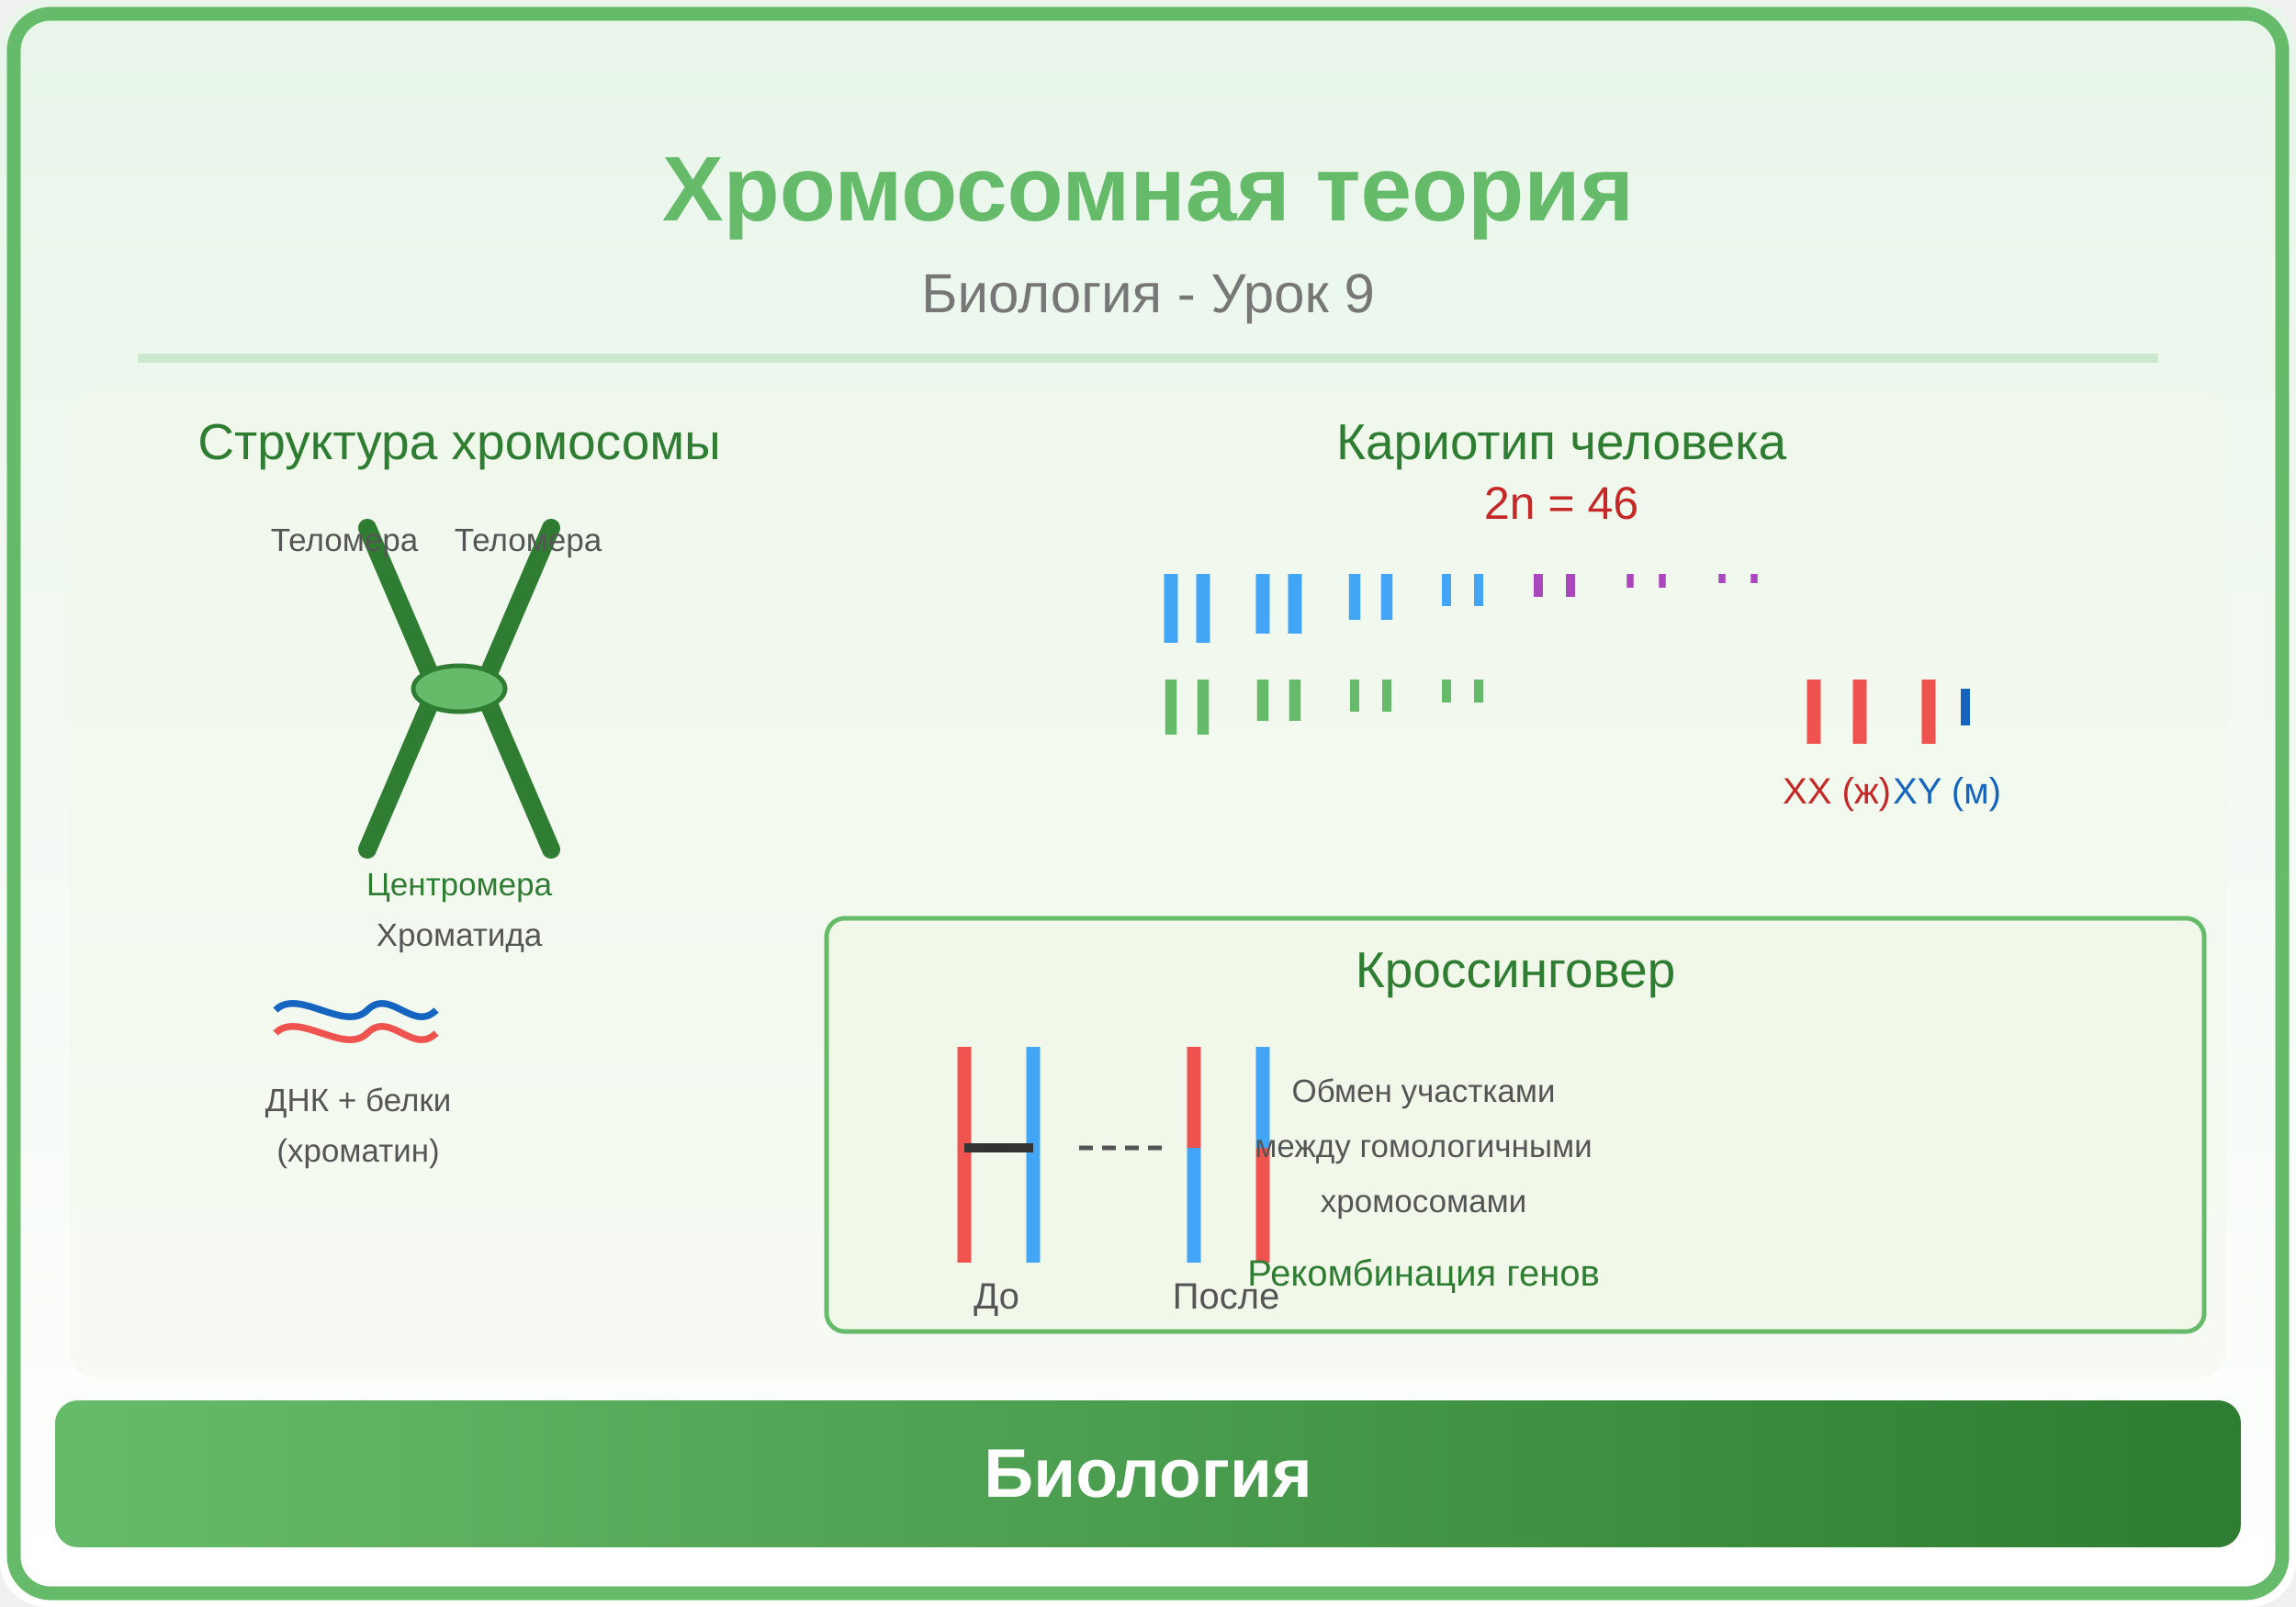
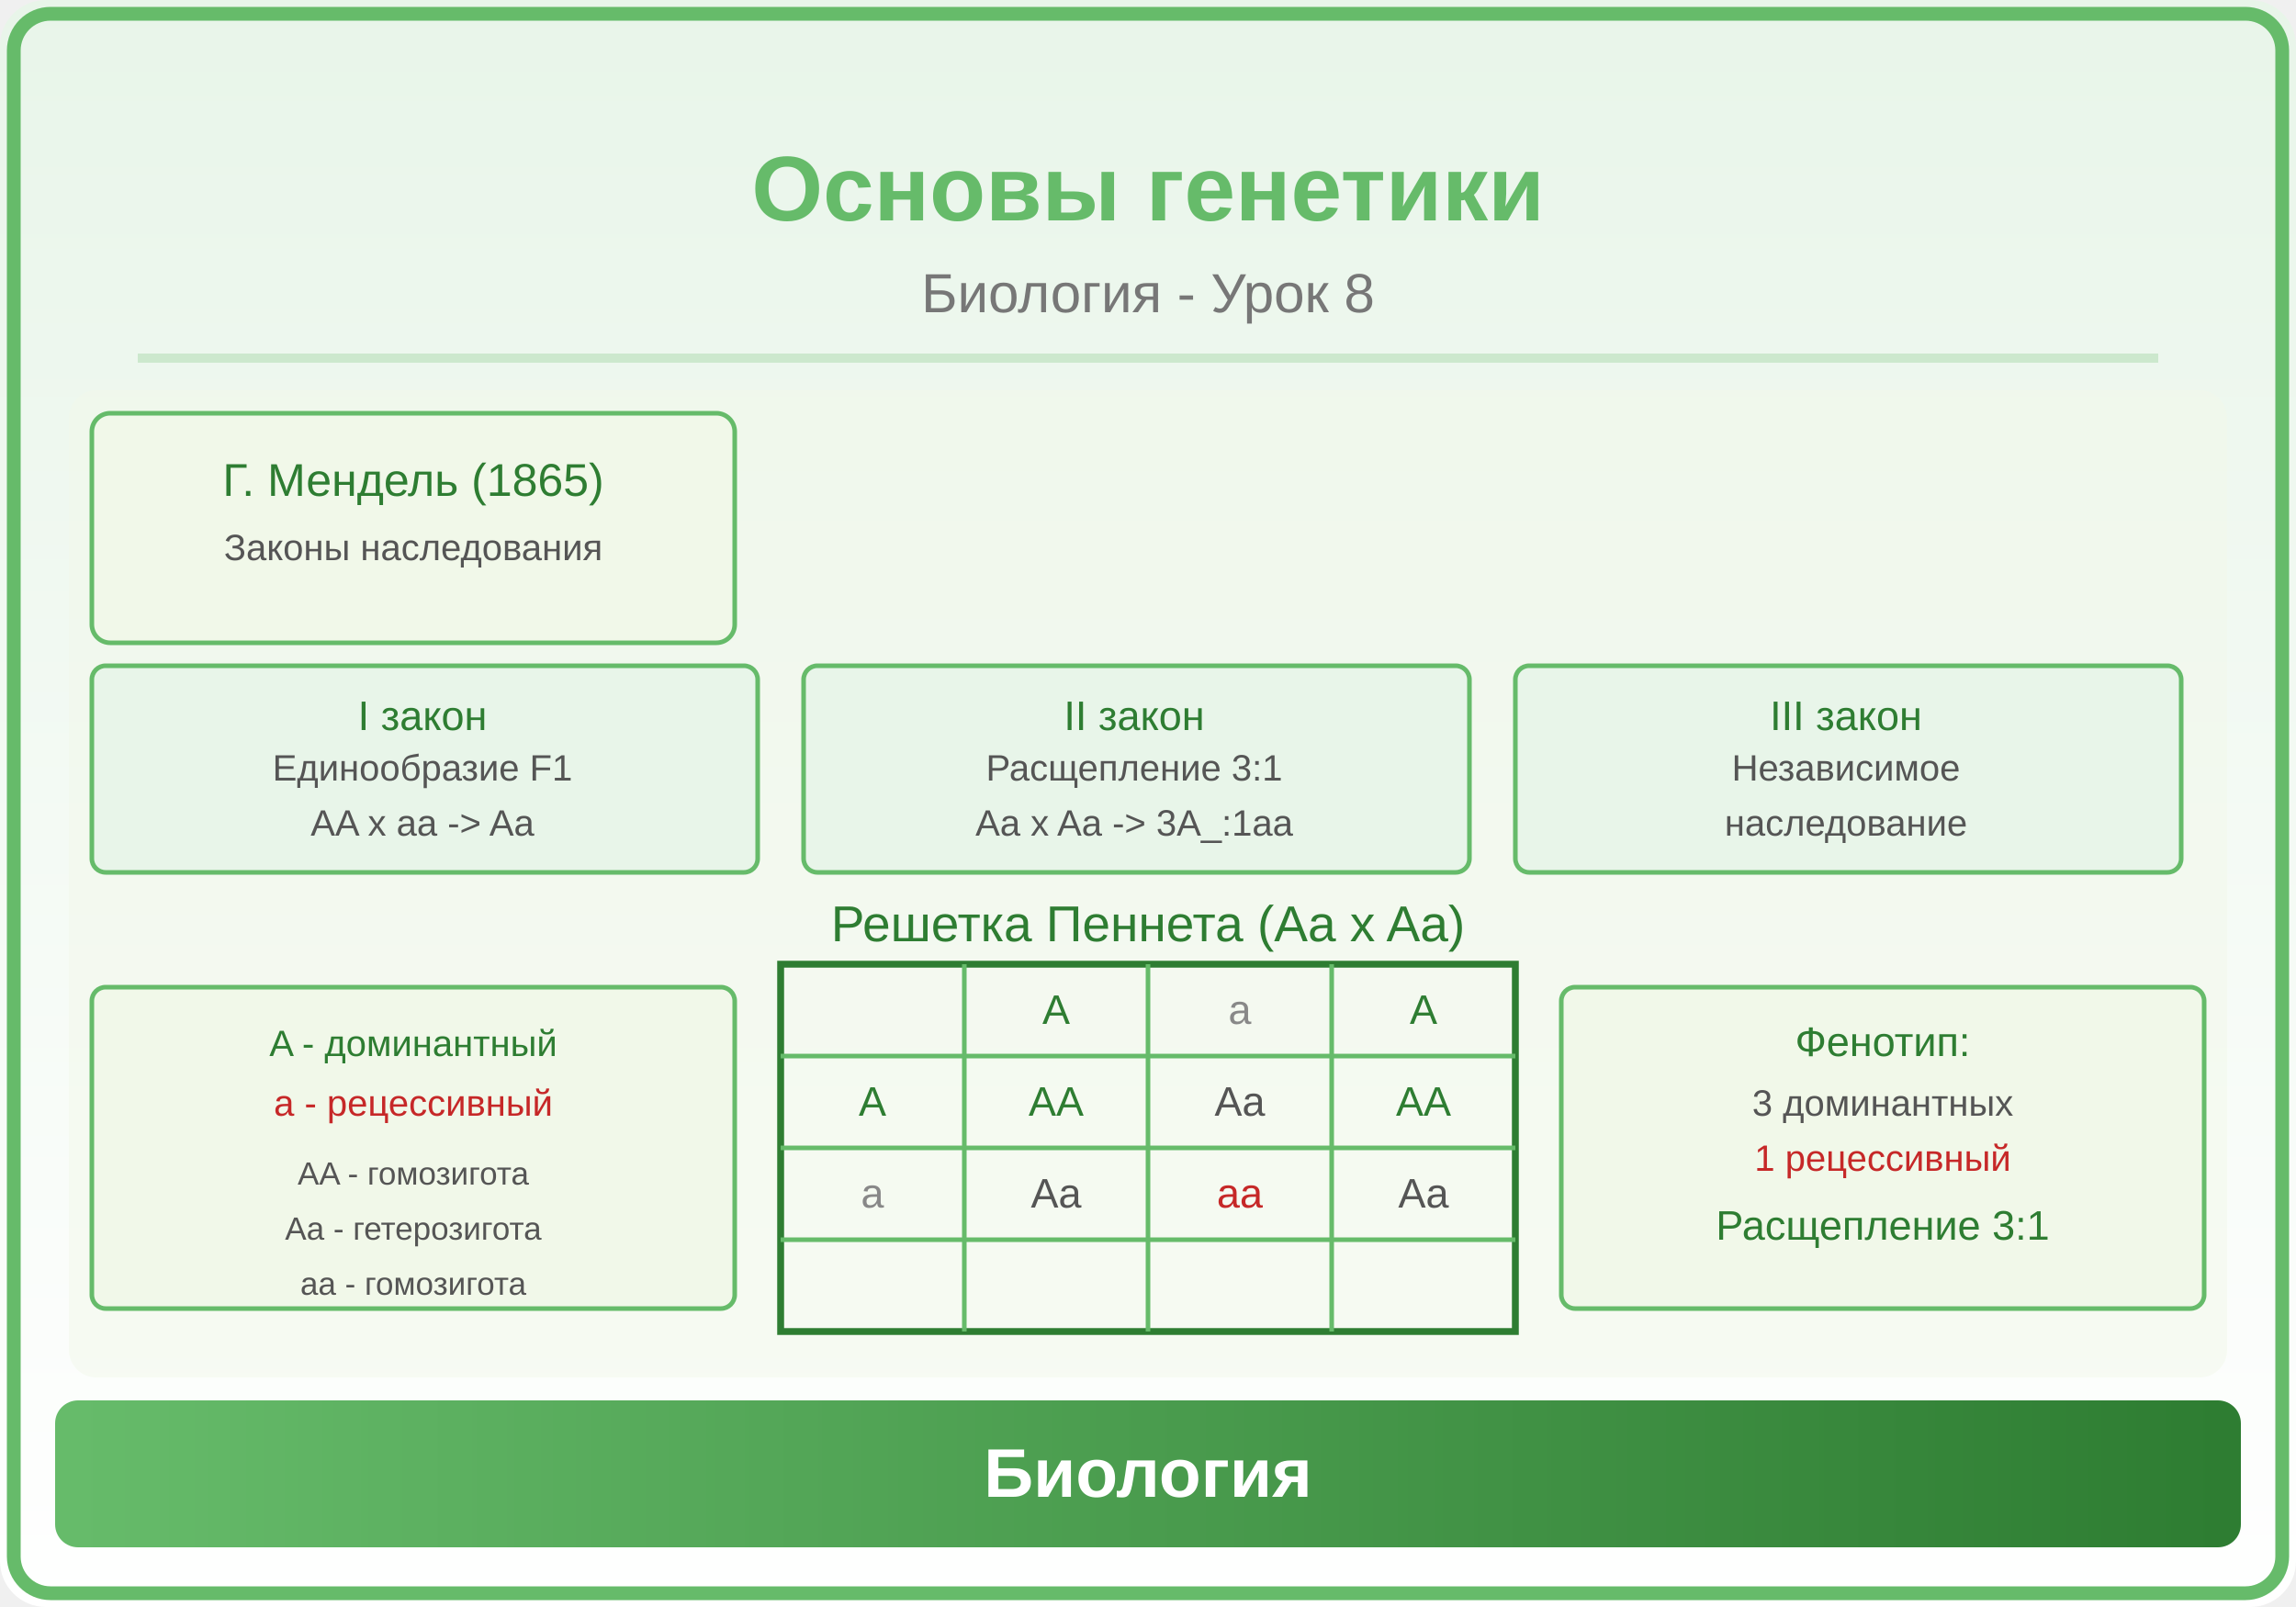
<svg xmlns="http://www.w3.org/2000/svg" viewBox="0 0 500 350">
  <defs>
    <linearGradient id="bg" x1="0" y1="0" x2="0" y2="1">
      <stop offset="0%" stop-color="#E8F5E9" />
      <stop offset="100%" stop-color="#FFFFFF" />
    </linearGradient>
    <linearGradient id="panel" x1="0" y1="0" x2="1" y2="0">
      <stop offset="0%" stop-color="#66BB6A" />
      <stop offset="100%" stop-color="#2E7D32" />
    </linearGradient>
  </defs>
  <rect width="500" height="350" fill="url(#bg)" rx="10" />
  <rect x="3" y="3" width="494" height="344" rx="8" fill="none" stroke="#66BB6A" stroke-width="3" />
-   <text x="250" y="48" font-family="Arial,sans-serif" font-size="20" font-weight="bold" fill="#66BB6A" text-anchor="middle">Хромосомная теория</text>
-   <text x="250" y="68" font-family="Arial,sans-serif" font-size="12" fill="#777" text-anchor="middle">Биология - Урок 9</text>
+   <text x="250" y="48" font-family="Arial,sans-serif" font-size="20" font-weight="bold" fill="#66BB6A" text-anchor="middle">Основы генетики</text>
+   <text x="250" y="68" font-family="Arial,sans-serif" font-size="12" fill="#777" text-anchor="middle">Биология - Урок 8</text>
  <line x1="30" y1="78" x2="470" y2="78" stroke="#66BB6A" stroke-width="2" opacity="0.25" />
  <clipPath id="ill">
    <rect x="15" y="85" width="470" height="215" rx="6" />
  </clipPath>
  <g clip-path="url(#ill)">
    <rect x="15" y="85" width="470" height="215" fill="#F1F8E9" opacity="0.5" />
-     <text x="100" y="100" font-family="Arial,sans-serif" font-size="11" fill="#2E7D32" text-anchor="middle">Структура хромосомы</text>
-     <path d="M80,115 L95,150 L80,185" fill="none" stroke="#2E7D32" stroke-width="4" stroke-linecap="round" />
-     <path d="M120,115 L105,150 L120,185" fill="none" stroke="#2E7D32" stroke-width="4" stroke-linecap="round" />
-     <ellipse cx="100" cy="150" rx="10" ry="5" fill="#66BB6A" stroke="#2E7D32" stroke-width="1" />
-     <text x="100" y="195" font-family="Arial,sans-serif" font-size="7" fill="#2E7D32" text-anchor="middle">Центромера</text>
-     <text x="100" y="206" font-family="Arial,sans-serif" font-size="7" fill="#555" text-anchor="middle">Хроматида</text>
-     <text x="75" y="120" font-family="Arial,sans-serif" font-size="7" fill="#555" text-anchor="middle">Теломера</text>
-     <text x="115" y="120" font-family="Arial,sans-serif" font-size="7" fill="#555" text-anchor="middle">Теломера</text>
-     <path d="M60,220 C65,215 75,225 80,220 C85,215 90,225 95,220" fill="none" stroke="#1565C0" stroke-width="1.5" />
-     <path d="M60,225 C65,220 75,230 80,225 C85,220 90,230 95,225" fill="none" stroke="#EF5350" stroke-width="1.5" />
-     <text x="78" y="242" font-family="Arial,sans-serif" font-size="7" fill="#555" text-anchor="middle">ДНК + белки</text>
-     <text x="78" y="253" font-family="Arial,sans-serif" font-size="7" fill="#555" text-anchor="middle">(хроматин)</text>
-     <text x="340" y="100" font-family="Arial,sans-serif" font-size="11" fill="#2E7D32" text-anchor="middle">Кариотип человека</text>
-     <text x="340" y="113" font-family="Arial,sans-serif" font-size="10" fill="#C62828" text-anchor="middle">2n = 46</text>
-     <line x1="255" y1="125" x2="255" y2="140" stroke="#42A5F5" stroke-width="3" />
-     <line x1="262" y1="125" x2="262" y2="140" stroke="#42A5F5" stroke-width="3" />
-     <line x1="275" y1="125" x2="275" y2="138" stroke="#42A5F5" stroke-width="3" />
-     <line x1="282" y1="125" x2="282" y2="138" stroke="#42A5F5" stroke-width="3" />
-     <line x1="295" y1="125" x2="295" y2="135" stroke="#42A5F5" stroke-width="2.5" />
-     <line x1="302" y1="125" x2="302" y2="135" stroke="#42A5F5" stroke-width="2.5" />
-     <line x1="315" y1="125" x2="315" y2="132" stroke="#42A5F5" stroke-width="2" />
-     <line x1="322" y1="125" x2="322" y2="132" stroke="#42A5F5" stroke-width="2" />
-     <line x1="255" y1="148" x2="255" y2="160" stroke="#66BB6A" stroke-width="2.5" />
-     <line x1="262" y1="148" x2="262" y2="160" stroke="#66BB6A" stroke-width="2.5" />
-     <line x1="275" y1="148" x2="275" y2="157" stroke="#66BB6A" stroke-width="2.5" />
-     <line x1="282" y1="148" x2="282" y2="157" stroke="#66BB6A" stroke-width="2.5" />
-     <line x1="295" y1="148" x2="295" y2="155" stroke="#66BB6A" stroke-width="2" />
-     <line x1="302" y1="148" x2="302" y2="155" stroke="#66BB6A" stroke-width="2" />
-     <line x1="315" y1="148" x2="315" y2="153" stroke="#66BB6A" stroke-width="2" />
-     <line x1="322" y1="148" x2="322" y2="153" stroke="#66BB6A" stroke-width="2" />
-     <line x1="335" y1="125" x2="335" y2="130" stroke="#AB47BC" stroke-width="2" />
-     <line x1="342" y1="125" x2="342" y2="130" stroke="#AB47BC" stroke-width="2" />
-     <line x1="355" y1="125" x2="355" y2="128" stroke="#AB47BC" stroke-width="1.5" />
-     <line x1="362" y1="125" x2="362" y2="128" stroke="#AB47BC" stroke-width="1.5" />
-     <line x1="375" y1="125" x2="375" y2="127" stroke="#AB47BC" stroke-width="1.5" />
-     <line x1="382" y1="125" x2="382" y2="127" stroke="#AB47BC" stroke-width="1.5" />
-     <line x1="395" y1="148" x2="395" y2="162" stroke="#EF5350" stroke-width="3" />
-     <line x1="405" y1="148" x2="405" y2="162" stroke="#EF5350" stroke-width="3" />
-     <text x="400" y="175" font-family="Arial,sans-serif" font-size="8" fill="#C62828" text-anchor="middle">XX (ж)</text>
-     <line x1="420" y1="148" x2="420" y2="162" stroke="#EF5350" stroke-width="3" />
-     <line x1="428" y1="150" x2="428" y2="158" stroke="#1565C0" stroke-width="2" />
-     <text x="424" y="175" font-family="Arial,sans-serif" font-size="8" fill="#1565C0" text-anchor="middle">XY (м)</text>
-     <rect x="180" y="200" width="300" height="90" rx="4" fill="#F1F8E9" stroke="#66BB6A" stroke-width="1" />
-     <text x="330" y="215" font-family="Arial,sans-serif" font-size="11" fill="#2E7D32" text-anchor="middle">Кроссинговер</text>
-     <line x1="210" y1="228" x2="210" y2="275" stroke="#EF5350" stroke-width="3" />
-     <line x1="225" y1="228" x2="225" y2="275" stroke="#42A5F5" stroke-width="3" />
-     <line x1="210" y1="250" x2="225" y2="250" stroke="#333" stroke-width="2" />
-     <line x1="260" y1="228" x2="260" y2="250" stroke="#EF5350" stroke-width="3" />
-     <line x1="260" y1="250" x2="260" y2="275" stroke="#42A5F5" stroke-width="3" />
-     <line x1="275" y1="228" x2="275" y2="250" stroke="#42A5F5" stroke-width="3" />
-     <line x1="275" y1="250" x2="275" y2="275" stroke="#EF5350" stroke-width="3" />
-     <text x="217" y="285" font-family="Arial,sans-serif" font-size="8" fill="#555" text-anchor="middle">До</text>
-     <text x="267" y="285" font-family="Arial,sans-serif" font-size="8" fill="#555" text-anchor="middle">После</text>
-     <line x1="235" y1="250" x2="255" y2="250" stroke="#555" stroke-width="1" stroke-dasharray="3,2" />
-     <text x="310" y="240" font-family="Arial,sans-serif" font-size="7" fill="#555" text-anchor="middle">Обмен участками</text>
-     <text x="310" y="252" font-family="Arial,sans-serif" font-size="7" fill="#555" text-anchor="middle">между гомологичными</text>
-     <text x="310" y="264" font-family="Arial,sans-serif" font-size="7" fill="#555" text-anchor="middle">хромосомами</text>
-     <text x="310" y="280" font-family="Arial,sans-serif" font-size="8" fill="#2E7D32" text-anchor="middle">Рекомбинация генов</text>
+     <rect x="20" y="90" width="140" height="50" rx="4" fill="#F1F8E9" stroke="#66BB6A" stroke-width="1" />
+     <text x="90" y="108" font-family="Arial,sans-serif" font-size="10" fill="#2E7D32" text-anchor="middle">Г. Мендель (1865)</text>
+     <text x="90" y="122" font-family="Arial,sans-serif" font-size="8" fill="#555" text-anchor="middle">Законы наследования</text>
+     <rect x="20" y="145" width="145" height="45" rx="3" fill="#E8F5E9" stroke="#66BB6A" stroke-width="1" />
+     <text x="92" y="159" font-family="Arial,sans-serif" font-size="9" fill="#2E7D32" text-anchor="middle">I закон</text>
+     <text x="92" y="170" font-family="Arial,sans-serif" font-size="8" fill="#555" text-anchor="middle">Единообразие F1</text>
+     <text x="92" y="182" font-family="Arial,sans-serif" font-size="8" fill="#555" text-anchor="middle">AA x aa -&gt; Aa</text>
+     <rect x="175" y="145" width="145" height="45" rx="3" fill="#E8F5E9" stroke="#66BB6A" stroke-width="1" />
+     <text x="247" y="159" font-family="Arial,sans-serif" font-size="9" fill="#2E7D32" text-anchor="middle">II закон</text>
+     <text x="247" y="170" font-family="Arial,sans-serif" font-size="8" fill="#555" text-anchor="middle">Расщепление 3:1</text>
+     <text x="247" y="182" font-family="Arial,sans-serif" font-size="8" fill="#555" text-anchor="middle">Aa x Aa -&gt; 3A_:1aa</text>
+     <rect x="330" y="145" width="145" height="45" rx="3" fill="#E8F5E9" stroke="#66BB6A" stroke-width="1" />
+     <text x="402" y="159" font-family="Arial,sans-serif" font-size="9" fill="#2E7D32" text-anchor="middle">III закон</text>
+     <text x="402" y="170" font-family="Arial,sans-serif" font-size="8" fill="#555" text-anchor="middle">Независимое</text>
+     <text x="402" y="182" font-family="Arial,sans-serif" font-size="8" fill="#555" text-anchor="middle">наследование</text>
+     <text x="250" y="205" font-family="Arial,sans-serif" font-size="11" fill="#2E7D32" text-anchor="middle">Решетка Пеннета (Aa x Aa)</text>
+     <rect x="170" y="210" width="160" height="80" fill="none" stroke="#2E7D32" stroke-width="1.5" />
+     <line x1="210" y1="210" x2="210" y2="290" stroke="#66BB6A" stroke-width="1" />
+     <line x1="250" y1="210" x2="250" y2="290" stroke="#66BB6A" stroke-width="1" />
+     <line x1="290" y1="210" x2="290" y2="290" stroke="#66BB6A" stroke-width="1" />
+     <line x1="170" y1="230" x2="330" y2="230" stroke="#66BB6A" stroke-width="1" />
+     <line x1="170" y1="250" x2="330" y2="250" stroke="#66BB6A" stroke-width="1" />
+     <line x1="170" y1="270" x2="330" y2="270" stroke="#66BB6A" stroke-width="1" />
+     <text x="190" y="223" font-family="Arial,sans-serif" font-size="8" fill="#555" text-anchor="middle" />
+     <text x="230" y="223" font-family="Arial,sans-serif" font-size="9" fill="#2E7D32" text-anchor="middle">A</text>
+     <text x="270" y="223" font-family="Arial,sans-serif" font-size="9" fill="#888" text-anchor="middle">a</text>
+     <text x="310" y="223" font-family="Arial,sans-serif" font-size="9" fill="#2E7D32" text-anchor="middle">A</text>
+     <text x="190" y="243" font-family="Arial,sans-serif" font-size="9" fill="#2E7D32" text-anchor="middle">A</text>
+     <text x="230" y="243" font-family="Arial,sans-serif" font-size="9" fill="#2E7D32" text-anchor="middle">AA</text>
+     <text x="270" y="243" font-family="Arial,sans-serif" font-size="9" fill="#555" text-anchor="middle">Aa</text>
+     <text x="310" y="243" font-family="Arial,sans-serif" font-size="9" fill="#2E7D32" text-anchor="middle">AA</text>
+     <text x="190" y="263" font-family="Arial,sans-serif" font-size="9" fill="#888" text-anchor="middle">a</text>
+     <text x="230" y="263" font-family="Arial,sans-serif" font-size="9" fill="#555" text-anchor="middle">Aa</text>
+     <text x="270" y="263" font-family="Arial,sans-serif" font-size="9" fill="#C62828" text-anchor="middle">aa</text>
+     <text x="310" y="263" font-family="Arial,sans-serif" font-size="9" fill="#555" text-anchor="middle">Aa</text>
+     <rect x="340" y="215" width="140" height="70" rx="3" fill="#F1F8E9" stroke="#66BB6A" stroke-width="1" />
+     <text x="410" y="230" font-family="Arial,sans-serif" font-size="9" fill="#2E7D32" text-anchor="middle">Фенотип:</text>
+     <text x="410" y="243" font-family="Arial,sans-serif" font-size="8" fill="#555" text-anchor="middle">3 доминантных</text>
+     <text x="410" y="255" font-family="Arial,sans-serif" font-size="8" fill="#C62828" text-anchor="middle">1 рецессивный</text>
+     <text x="410" y="270" font-family="Arial,sans-serif" font-size="9" fill="#2E7D32" text-anchor="middle">Расщепление 3:1</text>
+     <rect x="20" y="215" width="140" height="70" rx="3" fill="#F1F8E9" stroke="#66BB6A" stroke-width="1" />
+     <text x="90" y="230" font-family="Arial,sans-serif" font-size="8" fill="#2E7D32" text-anchor="middle">A - доминантный</text>
+     <text x="90" y="243" font-family="Arial,sans-serif" font-size="8" fill="#C62828" text-anchor="middle">a - рецессивный</text>
+     <text x="90" y="258" font-family="Arial,sans-serif" font-size="7" fill="#555" text-anchor="middle">AA - гомозигота</text>
+     <text x="90" y="270" font-family="Arial,sans-serif" font-size="7" fill="#555" text-anchor="middle">Aa - гетерозигота</text>
+     <text x="90" y="282" font-family="Arial,sans-serif" font-size="7" fill="#555" text-anchor="middle">aa - гомозигота</text>
  </g>
  <rect x="12" y="305" width="476" height="32" rx="5" fill="url(#panel)" />
  <text x="250" y="326" font-family="Arial,sans-serif" font-size="15" text-anchor="middle" fill="white" font-weight="bold">Биология</text>
</svg>
